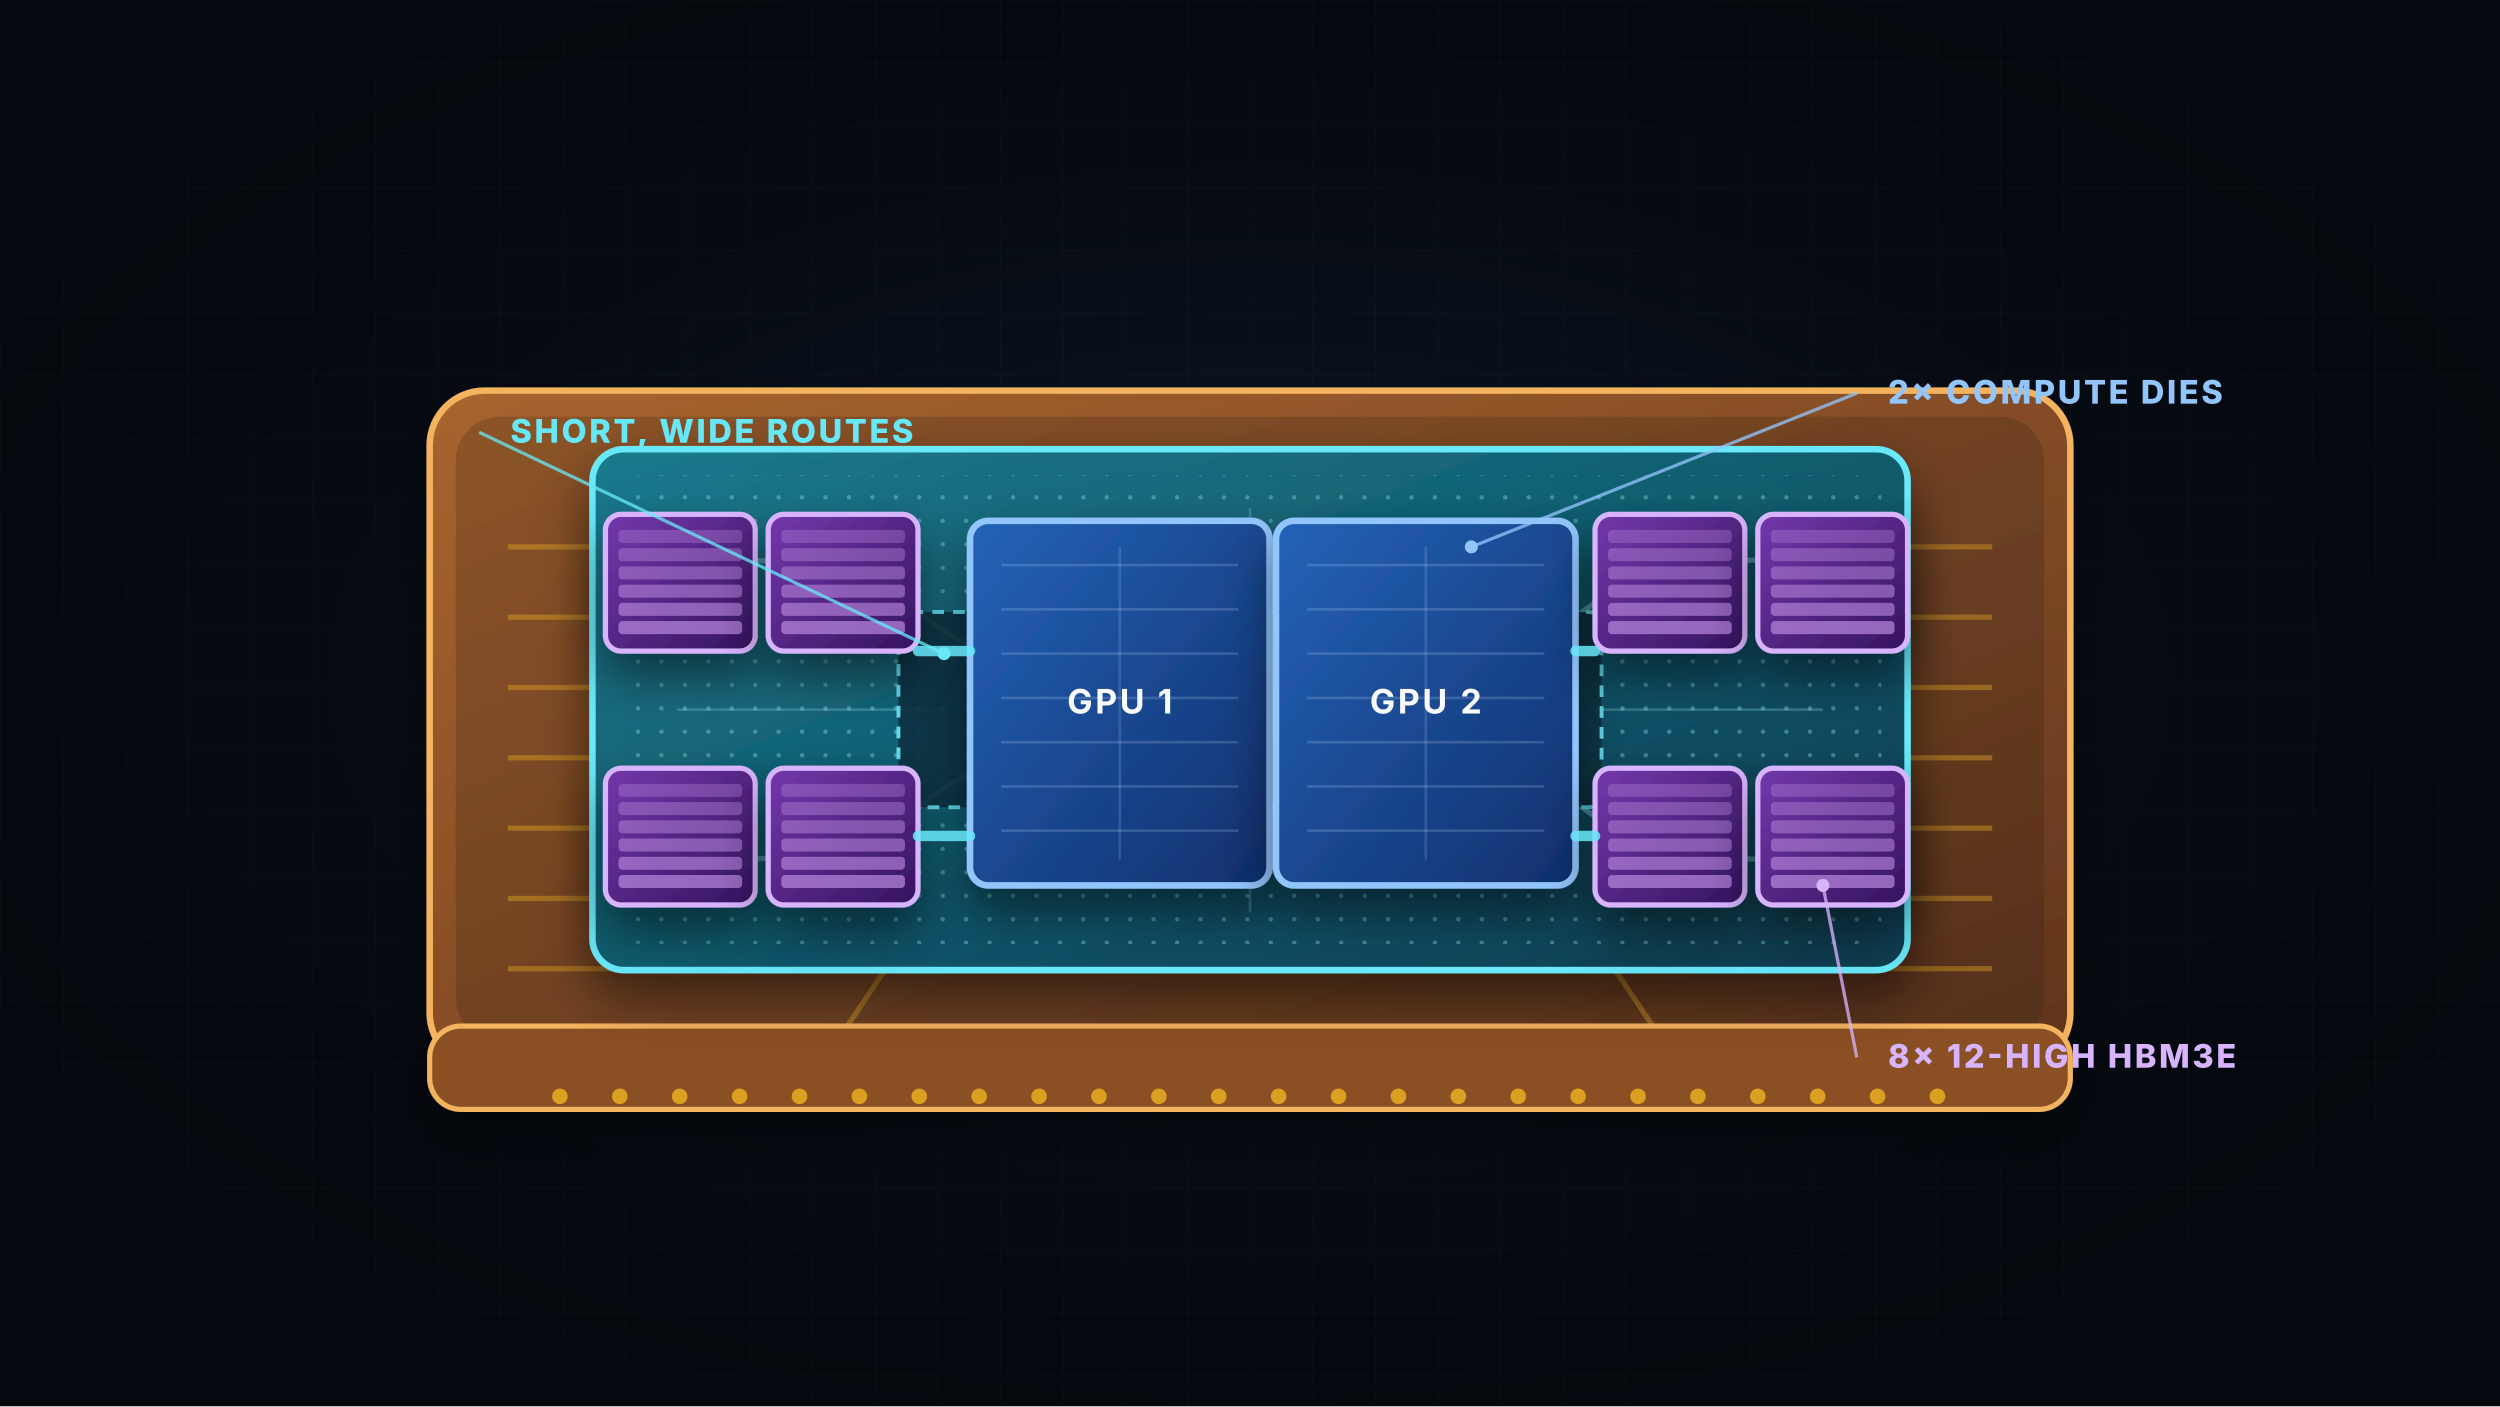
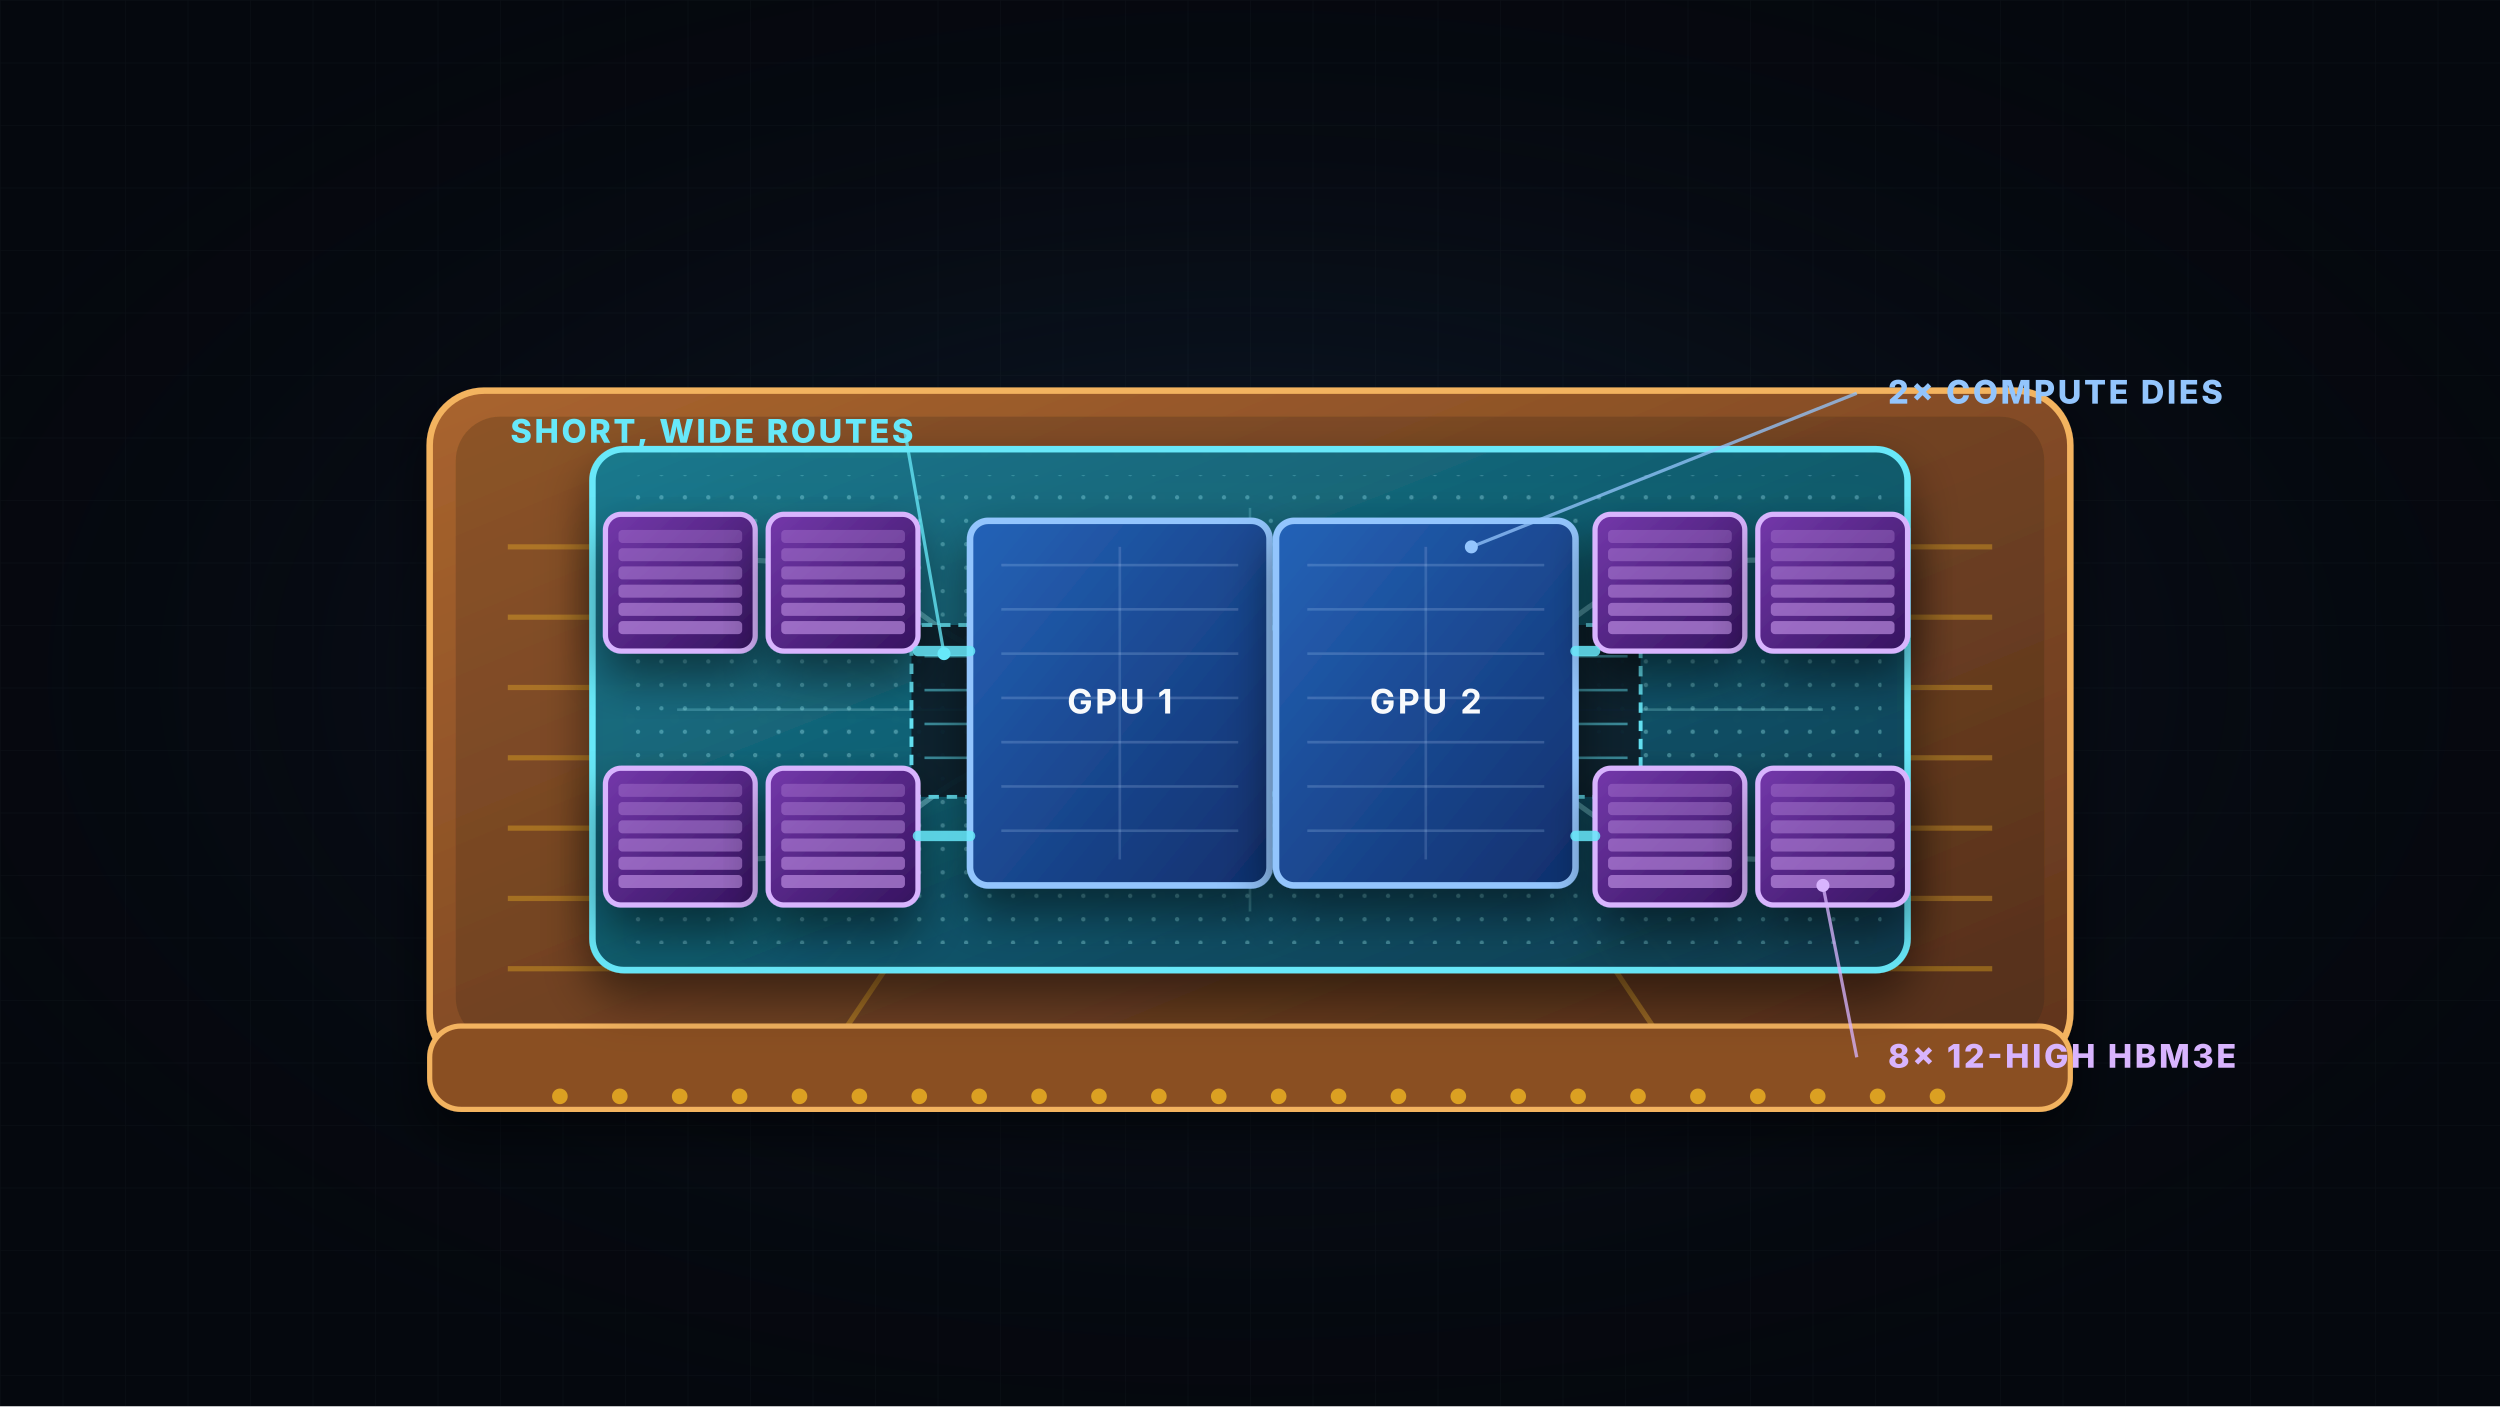
<svg xmlns="http://www.w3.org/2000/svg" width="1920" height="1080" viewBox="0 0 1920 1080" role="img" aria-labelledby="title desc" font-family="Inter, -apple-system, BlinkMacSystemFont, 'Segoe UI', sans-serif">
  <defs>
    <radialGradient id="spot" cx="50%" cy="48%" r="58%">
      <stop offset="0%" stop-color="#17304d" stop-opacity="0.58" />
      <stop offset="68%" stop-color="#0b1422" stop-opacity="0.18" />
      <stop offset="100%" stop-color="#05080e" stop-opacity="0" />
    </radialGradient>
    <linearGradient id="substrateTop" x1="0" y1="0" x2="1" y2="1">
      <stop offset="0%" stop-color="#a9642e" />
      <stop offset="100%" stop-color="#5f341d" />
    </linearGradient>
    <linearGradient id="interposerTop" x1="0" y1="0" x2="1" y2="1">
      <stop offset="0%" stop-color="#167b91" stop-opacity="0.96" />
      <stop offset="100%" stop-color="#083d50" stop-opacity="0.96" />
    </linearGradient>
    <linearGradient id="computeTop" x1="0" y1="0" x2="1" y2="1">
      <stop offset="0%" stop-color="#2563b8" />
      <stop offset="100%" stop-color="#102f6c" />
    </linearGradient>
    <linearGradient id="hbmTop" x1="0" y1="0" x2="1" y2="1">
      <stop offset="0%" stop-color="#7438ab" />
      <stop offset="100%" stop-color="#35145f" />
    </linearGradient>
    <pattern id="grid" width="48" height="48" patternUnits="userSpaceOnUse">
      <path d="M 48 0 L 0 0 0 48" fill="none" stroke="#94a3b8" stroke-width="1" opacity="0.045" />
    </pattern>
    <pattern id="microbumps" width="18" height="18" patternUnits="userSpaceOnUse">
      <circle cx="4" cy="4" r="1.7" fill="#a5f3fc" opacity="0.42" />
+     </pattern>
+     <pattern id="landingPads" width="34" height="34" patternUnits="userSpaceOnUse">
+       <circle cx="8" cy="8" r="3.2" fill="#fbbf24" opacity="0.38" />
    </pattern>
    <filter id="shadow" x="-30%" y="-30%" width="160%" height="180%">
      <feDropShadow dx="0" dy="18" stdDeviation="18" flood-color="#000" flood-opacity="0.5" />
    </filter>
    <filter id="softGlow" x="-40%" y="-40%" width="180%" height="180%">
      <feGaussianBlur stdDeviation="8" result="blur" />
      <feMerge>
        <feMergeNode in="blur" />
        <feMergeNode in="SourceGraphic" />
      </feMerge>
    </filter>
    <marker id="heatArrow" markerWidth="12" markerHeight="12" refX="10" refY="6" orient="auto">
      <path d="M0 0L12 6L0 12Z" fill="#fbbf24" />
    </marker>
+     <marker id="packageArrow" markerWidth="12" markerHeight="12" refX="10" refY="6" orient="auto">
+       <path d="M0 0L12 6L0 12Z" fill="#526078" />
+     </marker>
+     <marker id="packageArrowCyan" markerWidth="12" markerHeight="12" refX="10" refY="6" orient="auto">
+       <path d="M0 0L12 6L0 12Z" fill="#67e8f9" />
+     </marker>
  </defs>
  <rect width="1920" height="1080" fill="#05080e" />
  <rect width="1920" height="1080" fill="url(#spot)" />
  <rect width="1920" height="1080" fill="url(#grid)" />
  <g filter="url(#shadow)">
    <rect x="330" y="300" width="1260" height="520" rx="42" fill="url(#substrateTop)" stroke="#f3b35f" stroke-width="5" />
    <rect x="350" y="320" width="1220" height="480" rx="34" fill="#211813" opacity="0.2" />
+     <rect x="455" y="345" width="1010" height="400" rx="24" fill="url(#landingPads)" stroke="#f3b35f" stroke-width="3" stroke-dasharray="12 10" opacity="0.62" />
    <path d="M 390 420 H 560 L 690 520" fill="none" stroke="#fbbf24" stroke-width="4" opacity="0.34" />
    <path d="M 1530 420 H 1360 L 1230 520" fill="none" stroke="#fbbf24" stroke-width="4" opacity="0.34" />
    <path d="M 390 474 H 572 L 698 538" fill="none" stroke="#fbbf24" stroke-width="4" opacity="0.34" />
    <path d="M 1530 474 H 1348 L 1222 538" fill="none" stroke="#fbbf24" stroke-width="4" opacity="0.34" />
    <path d="M 390 528 H 584 L 706 556" fill="none" stroke="#fbbf24" stroke-width="4" opacity="0.34" />
    <path d="M 1530 528 H 1336 L 1214 556" fill="none" stroke="#fbbf24" stroke-width="4" opacity="0.34" />
    <path d="M 390 582 H 596 L 714 574" fill="none" stroke="#fbbf24" stroke-width="4" opacity="0.34" />
    <path d="M 1530 582 H 1324 L 1206 574" fill="none" stroke="#fbbf24" stroke-width="4" opacity="0.34" />
    <path d="M 390 636 H 608 L 722 592" fill="none" stroke="#fbbf24" stroke-width="4" opacity="0.34" />
    <path d="M 1530 636 H 1312 L 1198 592" fill="none" stroke="#fbbf24" stroke-width="4" opacity="0.34" />
    <path d="M 390 690 H 620 L 730 610" fill="none" stroke="#fbbf24" stroke-width="4" opacity="0.34" />
    <path d="M 1530 690 H 1300 L 1190 610" fill="none" stroke="#fbbf24" stroke-width="4" opacity="0.34" />
    <path d="M 390 744 H 632 L 738 628" fill="none" stroke="#fbbf24" stroke-width="4" opacity="0.34" />
    <path d="M 1530 744 H 1288 L 1182 628" fill="none" stroke="#fbbf24" stroke-width="4" opacity="0.34" />
    <path d="M 390 798 H 644 L 746 646" fill="none" stroke="#fbbf24" stroke-width="4" opacity="0.34" />
    <path d="M 1530 798 H 1276 L 1174 646" fill="none" stroke="#fbbf24" stroke-width="4" opacity="0.34" />
    <rect x="330" y="788" width="1260" height="64" rx="24" fill="#8a4f24" stroke="#f3b35f" stroke-width="4" />
    <circle cx="430" cy="842" r="6" fill="#fbbf24" opacity="0.72" />
    <circle cx="476" cy="842" r="6" fill="#fbbf24" opacity="0.72" />
    <circle cx="522" cy="842" r="6" fill="#fbbf24" opacity="0.72" />
    <circle cx="568" cy="842" r="6" fill="#fbbf24" opacity="0.72" />
    <circle cx="614" cy="842" r="6" fill="#fbbf24" opacity="0.72" />
    <circle cx="660" cy="842" r="6" fill="#fbbf24" opacity="0.72" />
    <circle cx="706" cy="842" r="6" fill="#fbbf24" opacity="0.72" />
    <circle cx="752" cy="842" r="6" fill="#fbbf24" opacity="0.72" />
    <circle cx="798" cy="842" r="6" fill="#fbbf24" opacity="0.72" />
    <circle cx="844" cy="842" r="6" fill="#fbbf24" opacity="0.72" />
    <circle cx="890" cy="842" r="6" fill="#fbbf24" opacity="0.72" />
    <circle cx="936" cy="842" r="6" fill="#fbbf24" opacity="0.72" />
    <circle cx="982" cy="842" r="6" fill="#fbbf24" opacity="0.72" />
    <circle cx="1028" cy="842" r="6" fill="#fbbf24" opacity="0.72" />
    <circle cx="1074" cy="842" r="6" fill="#fbbf24" opacity="0.72" />
    <circle cx="1120" cy="842" r="6" fill="#fbbf24" opacity="0.72" />
    <circle cx="1166" cy="842" r="6" fill="#fbbf24" opacity="0.72" />
    <circle cx="1212" cy="842" r="6" fill="#fbbf24" opacity="0.72" />
    <circle cx="1258" cy="842" r="6" fill="#fbbf24" opacity="0.72" />
    <circle cx="1304" cy="842" r="6" fill="#fbbf24" opacity="0.72" />
    <circle cx="1350" cy="842" r="6" fill="#fbbf24" opacity="0.72" />
    <circle cx="1396" cy="842" r="6" fill="#fbbf24" opacity="0.72" />
    <circle cx="1442" cy="842" r="6" fill="#fbbf24" opacity="0.72" />
    <circle cx="1488" cy="842" r="6" fill="#fbbf24" opacity="0.72" />
  </g>
  <g filter="url(#shadow)">
    <rect x="455" y="345" width="1010" height="400" rx="24" fill="url(#interposerTop)" stroke="#67e8f9" stroke-width="5" />
    <rect x="475" y="365" width="970" height="360" rx="18" fill="url(#microbumps)" opacity="0.78" />
    <path d="M 520 545 H 1400 M 960 390 V 700" stroke="#a5f3fc" stroke-width="2" opacity="0.24" />
    <path d="M 560 430 C 730 430 690 510 820 510 M 1360 430 C 1190 430 1230 510 1100 510" fill="none" stroke="#a5f3fc" stroke-width="4" opacity="0.42" />
    <path d="M 560 660 C 730 660 690 580 820 580 M 1360 660 C 1190 660 1230 580 1100 580" fill="none" stroke="#a5f3fc" stroke-width="4" opacity="0.42" />
-     <rect x="690" y="470" width="150" height="150" rx="10" fill="#0b3140" stroke="#67e8f9" stroke-width="3" stroke-dasharray="9 7" opacity="0.9" />
-     <rect x="885" y="470" width="150" height="150" rx="10" fill="#0b3140" stroke="#67e8f9" stroke-width="3" stroke-dasharray="9 7" opacity="0.9" />
-     <rect x="1080" y="470" width="150" height="150" rx="10" fill="#0b3140" stroke="#67e8f9" stroke-width="3" stroke-dasharray="9 7" opacity="0.9" />
+     <g>
+       <rect x="700" y="480" width="78" height="132" rx="8" fill="#081f2b" stroke="#67e8f9" stroke-width="3" stroke-dasharray="8 6" opacity="0.94" />
+       <path d="M710 504H768M710 530H768M710 556H768M710 582H768" stroke="#67e8f9" stroke-width="2" opacity="0.52" />
+     </g>
+     <g>
+       <rect x="940" y="480" width="40" height="132" rx="8" fill="#081f2b" stroke="#67e8f9" stroke-width="3" stroke-dasharray="8 6" opacity="0.94" />
+       <path d="M950 504H970M950 530H970M950 556H970M950 582H970" stroke="#67e8f9" stroke-width="2" opacity="0.52" />
+     </g>
+     <g>
+       <rect x="1182" y="480" width="78" height="132" rx="8" fill="#081f2b" stroke="#67e8f9" stroke-width="3" stroke-dasharray="8 6" opacity="0.94" />
+       <path d="M1192 504H1250M1192 530H1250M1192 556H1250M1192 582H1250" stroke="#67e8f9" stroke-width="2" opacity="0.52" />
+     </g>
  </g>
  <g filter="url(#shadow)">
    <rect x="745" y="400" width="230" height="280" rx="14" fill="url(#computeTop)" stroke="#93c5fd" stroke-width="5" />
    <path d="M 769 434 H 951" stroke="#bfdbfe" stroke-width="2" opacity="0.2" />
    <path d="M 769 468 H 951" stroke="#bfdbfe" stroke-width="2" opacity="0.2" />
    <path d="M 769 502 H 951" stroke="#bfdbfe" stroke-width="2" opacity="0.2" />
    <path d="M 769 536 H 951" stroke="#bfdbfe" stroke-width="2" opacity="0.2" />
    <path d="M 769 570 H 951" stroke="#bfdbfe" stroke-width="2" opacity="0.2" />
    <path d="M 769 604 H 951" stroke="#bfdbfe" stroke-width="2" opacity="0.2" />
    <path d="M 769 638 H 951" stroke="#bfdbfe" stroke-width="2" opacity="0.2" />
    <path d="M 860 420 V 660" stroke="#bfdbfe" stroke-width="2" opacity="0.17" />
    <text x="860" y="548" text-anchor="middle" fill="#f8fafc" font-size="26" font-weight="750" letter-spacing="2">GPU 1</text>
  </g>
  <g filter="url(#shadow)">
    <rect x="980" y="400" width="230" height="280" rx="14" fill="url(#computeTop)" stroke="#93c5fd" stroke-width="5" />
    <path d="M 1004 434 H 1186" stroke="#bfdbfe" stroke-width="2" opacity="0.2" />
    <path d="M 1004 468 H 1186" stroke="#bfdbfe" stroke-width="2" opacity="0.2" />
    <path d="M 1004 502 H 1186" stroke="#bfdbfe" stroke-width="2" opacity="0.2" />
    <path d="M 1004 536 H 1186" stroke="#bfdbfe" stroke-width="2" opacity="0.2" />
    <path d="M 1004 570 H 1186" stroke="#bfdbfe" stroke-width="2" opacity="0.2" />
    <path d="M 1004 604 H 1186" stroke="#bfdbfe" stroke-width="2" opacity="0.2" />
    <path d="M 1004 638 H 1186" stroke="#bfdbfe" stroke-width="2" opacity="0.2" />
    <path d="M 1095 420 V 660" stroke="#bfdbfe" stroke-width="2" opacity="0.17" />
    <text x="1095" y="548" text-anchor="middle" fill="#f8fafc" font-size="26" font-weight="750" letter-spacing="2">GPU 2</text>
  </g>
  <g filter="url(#shadow)">
    <rect x="465" y="395" width="115" height="105" rx="12" fill="url(#hbmTop)" stroke="#d8b4fe" stroke-width="4" />
    <rect x="475" y="407" width="95" height="10" rx="3" fill="#bb8be0" opacity="0.34" />
    <rect x="475" y="421" width="95" height="10" rx="3" fill="#bb8be0" opacity="0.41" />
    <rect x="475" y="435" width="95" height="10" rx="3" fill="#bb8be0" opacity="0.48" />
    <rect x="475" y="449" width="95" height="10" rx="3" fill="#bb8be0" opacity="0.55" />
    <rect x="475" y="463" width="95" height="10" rx="3" fill="#bb8be0" opacity="0.62" />
    <rect x="475" y="477" width="95" height="10" rx="3" fill="#bb8be0" opacity="0.69" />
  </g>
  <g filter="url(#shadow)">
    <rect x="590" y="395" width="115" height="105" rx="12" fill="url(#hbmTop)" stroke="#d8b4fe" stroke-width="4" />
    <rect x="600" y="407" width="95" height="10" rx="3" fill="#bb8be0" opacity="0.34" />
    <rect x="600" y="421" width="95" height="10" rx="3" fill="#bb8be0" opacity="0.41" />
    <rect x="600" y="435" width="95" height="10" rx="3" fill="#bb8be0" opacity="0.48" />
    <rect x="600" y="449" width="95" height="10" rx="3" fill="#bb8be0" opacity="0.55" />
    <rect x="600" y="463" width="95" height="10" rx="3" fill="#bb8be0" opacity="0.62" />
    <rect x="600" y="477" width="95" height="10" rx="3" fill="#bb8be0" opacity="0.69" />
  </g>
  <g filter="url(#shadow)">
    <rect x="465" y="590" width="115" height="105" rx="12" fill="url(#hbmTop)" stroke="#d8b4fe" stroke-width="4" />
    <rect x="475" y="602" width="95" height="10" rx="3" fill="#bb8be0" opacity="0.34" />
    <rect x="475" y="616" width="95" height="10" rx="3" fill="#bb8be0" opacity="0.41" />
    <rect x="475" y="630" width="95" height="10" rx="3" fill="#bb8be0" opacity="0.48" />
    <rect x="475" y="644" width="95" height="10" rx="3" fill="#bb8be0" opacity="0.55" />
    <rect x="475" y="658" width="95" height="10" rx="3" fill="#bb8be0" opacity="0.62" />
    <rect x="475" y="672" width="95" height="10" rx="3" fill="#bb8be0" opacity="0.69" />
  </g>
  <g filter="url(#shadow)">
    <rect x="590" y="590" width="115" height="105" rx="12" fill="url(#hbmTop)" stroke="#d8b4fe" stroke-width="4" />
    <rect x="600" y="602" width="95" height="10" rx="3" fill="#bb8be0" opacity="0.34" />
    <rect x="600" y="616" width="95" height="10" rx="3" fill="#bb8be0" opacity="0.41" />
    <rect x="600" y="630" width="95" height="10" rx="3" fill="#bb8be0" opacity="0.48" />
    <rect x="600" y="644" width="95" height="10" rx="3" fill="#bb8be0" opacity="0.55" />
    <rect x="600" y="658" width="95" height="10" rx="3" fill="#bb8be0" opacity="0.62" />
    <rect x="600" y="672" width="95" height="10" rx="3" fill="#bb8be0" opacity="0.69" />
  </g>
  <g filter="url(#shadow)">
    <rect x="1225" y="395" width="115" height="105" rx="12" fill="url(#hbmTop)" stroke="#d8b4fe" stroke-width="4" />
    <rect x="1235" y="407" width="95" height="10" rx="3" fill="#bb8be0" opacity="0.34" />
    <rect x="1235" y="421" width="95" height="10" rx="3" fill="#bb8be0" opacity="0.41" />
    <rect x="1235" y="435" width="95" height="10" rx="3" fill="#bb8be0" opacity="0.48" />
    <rect x="1235" y="449" width="95" height="10" rx="3" fill="#bb8be0" opacity="0.55" />
    <rect x="1235" y="463" width="95" height="10" rx="3" fill="#bb8be0" opacity="0.62" />
    <rect x="1235" y="477" width="95" height="10" rx="3" fill="#bb8be0" opacity="0.69" />
  </g>
  <g filter="url(#shadow)">
    <rect x="1350" y="395" width="115" height="105" rx="12" fill="url(#hbmTop)" stroke="#d8b4fe" stroke-width="4" />
    <rect x="1360" y="407" width="95" height="10" rx="3" fill="#bb8be0" opacity="0.34" />
    <rect x="1360" y="421" width="95" height="10" rx="3" fill="#bb8be0" opacity="0.41" />
    <rect x="1360" y="435" width="95" height="10" rx="3" fill="#bb8be0" opacity="0.48" />
    <rect x="1360" y="449" width="95" height="10" rx="3" fill="#bb8be0" opacity="0.55" />
    <rect x="1360" y="463" width="95" height="10" rx="3" fill="#bb8be0" opacity="0.62" />
    <rect x="1360" y="477" width="95" height="10" rx="3" fill="#bb8be0" opacity="0.69" />
  </g>
  <g filter="url(#shadow)">
    <rect x="1225" y="590" width="115" height="105" rx="12" fill="url(#hbmTop)" stroke="#d8b4fe" stroke-width="4" />
    <rect x="1235" y="602" width="95" height="10" rx="3" fill="#bb8be0" opacity="0.34" />
    <rect x="1235" y="616" width="95" height="10" rx="3" fill="#bb8be0" opacity="0.41" />
    <rect x="1235" y="630" width="95" height="10" rx="3" fill="#bb8be0" opacity="0.48" />
    <rect x="1235" y="644" width="95" height="10" rx="3" fill="#bb8be0" opacity="0.55" />
    <rect x="1235" y="658" width="95" height="10" rx="3" fill="#bb8be0" opacity="0.62" />
    <rect x="1235" y="672" width="95" height="10" rx="3" fill="#bb8be0" opacity="0.69" />
  </g>
  <g filter="url(#shadow)">
    <rect x="1350" y="590" width="115" height="105" rx="12" fill="url(#hbmTop)" stroke="#d8b4fe" stroke-width="4" />
    <rect x="1360" y="602" width="95" height="10" rx="3" fill="#bb8be0" opacity="0.34" />
    <rect x="1360" y="616" width="95" height="10" rx="3" fill="#bb8be0" opacity="0.41" />
    <rect x="1360" y="630" width="95" height="10" rx="3" fill="#bb8be0" opacity="0.48" />
    <rect x="1360" y="644" width="95" height="10" rx="3" fill="#bb8be0" opacity="0.55" />
    <rect x="1360" y="658" width="95" height="10" rx="3" fill="#bb8be0" opacity="0.62" />
    <rect x="1360" y="672" width="95" height="10" rx="3" fill="#bb8be0" opacity="0.69" />
  </g>
  <path d="M705 500H745M705 642H745M1210 500H1225M1210 642H1225" stroke="#67e8f9" stroke-width="8" stroke-linecap="round" opacity="0.85" />
  <path d="M 973 540 H 982" stroke="#93c5fd" stroke-width="12" filter="url(#softGlow)" />
  <path d="M 1426 302 L 1130 420" fill="none" stroke="#93c5fd" stroke-width="2.5" opacity="0.76" />
  <circle cx="1130" cy="420" r="5" fill="#93c5fd" />
-   <text x="1450" y="310" fill="#93c5fd" font-size="25" font-weight="760" letter-spacing="2">2× COMPUTE DIES</text>
+   <text x="1450" y="310" text-anchor="start" fill="#93c5fd" font-size="25" font-weight="760" letter-spacing="2">2× COMPUTE DIES</text>
  <path d="M 1426 812 L 1400 680" fill="none" stroke="#d8b4fe" stroke-width="2.5" opacity="0.76" />
  <circle cx="1400" cy="680" r="5" fill="#d8b4fe" />
-   <text x="1450" y="820" fill="#d8b4fe" font-size="25" font-weight="760" letter-spacing="2">8× 12-HIGH HBM3E</text>
-   <path d="M 368 332 L 725 502" fill="none" stroke="#67e8f9" stroke-width="2.5" opacity="0.76" />
+   <text x="1450" y="820" text-anchor="start" fill="#d8b4fe" font-size="25" font-weight="760" letter-spacing="2">8× 12-HIGH HBM3E</text>
+   <path d="M 695 332 L 725 502" fill="none" stroke="#67e8f9" stroke-width="2.5" opacity="0.76" />
  <circle cx="725" cy="502" r="5" fill="#67e8f9" />
-   <text x="392" y="340" fill="#67e8f9" font-size="25" font-weight="760" letter-spacing="2">SHORT, WIDE ROUTES</text>
+   <text x="392" y="340" text-anchor="start" fill="#67e8f9" font-size="25" font-weight="760" letter-spacing="2">SHORT, WIDE ROUTES</text>
</svg>
